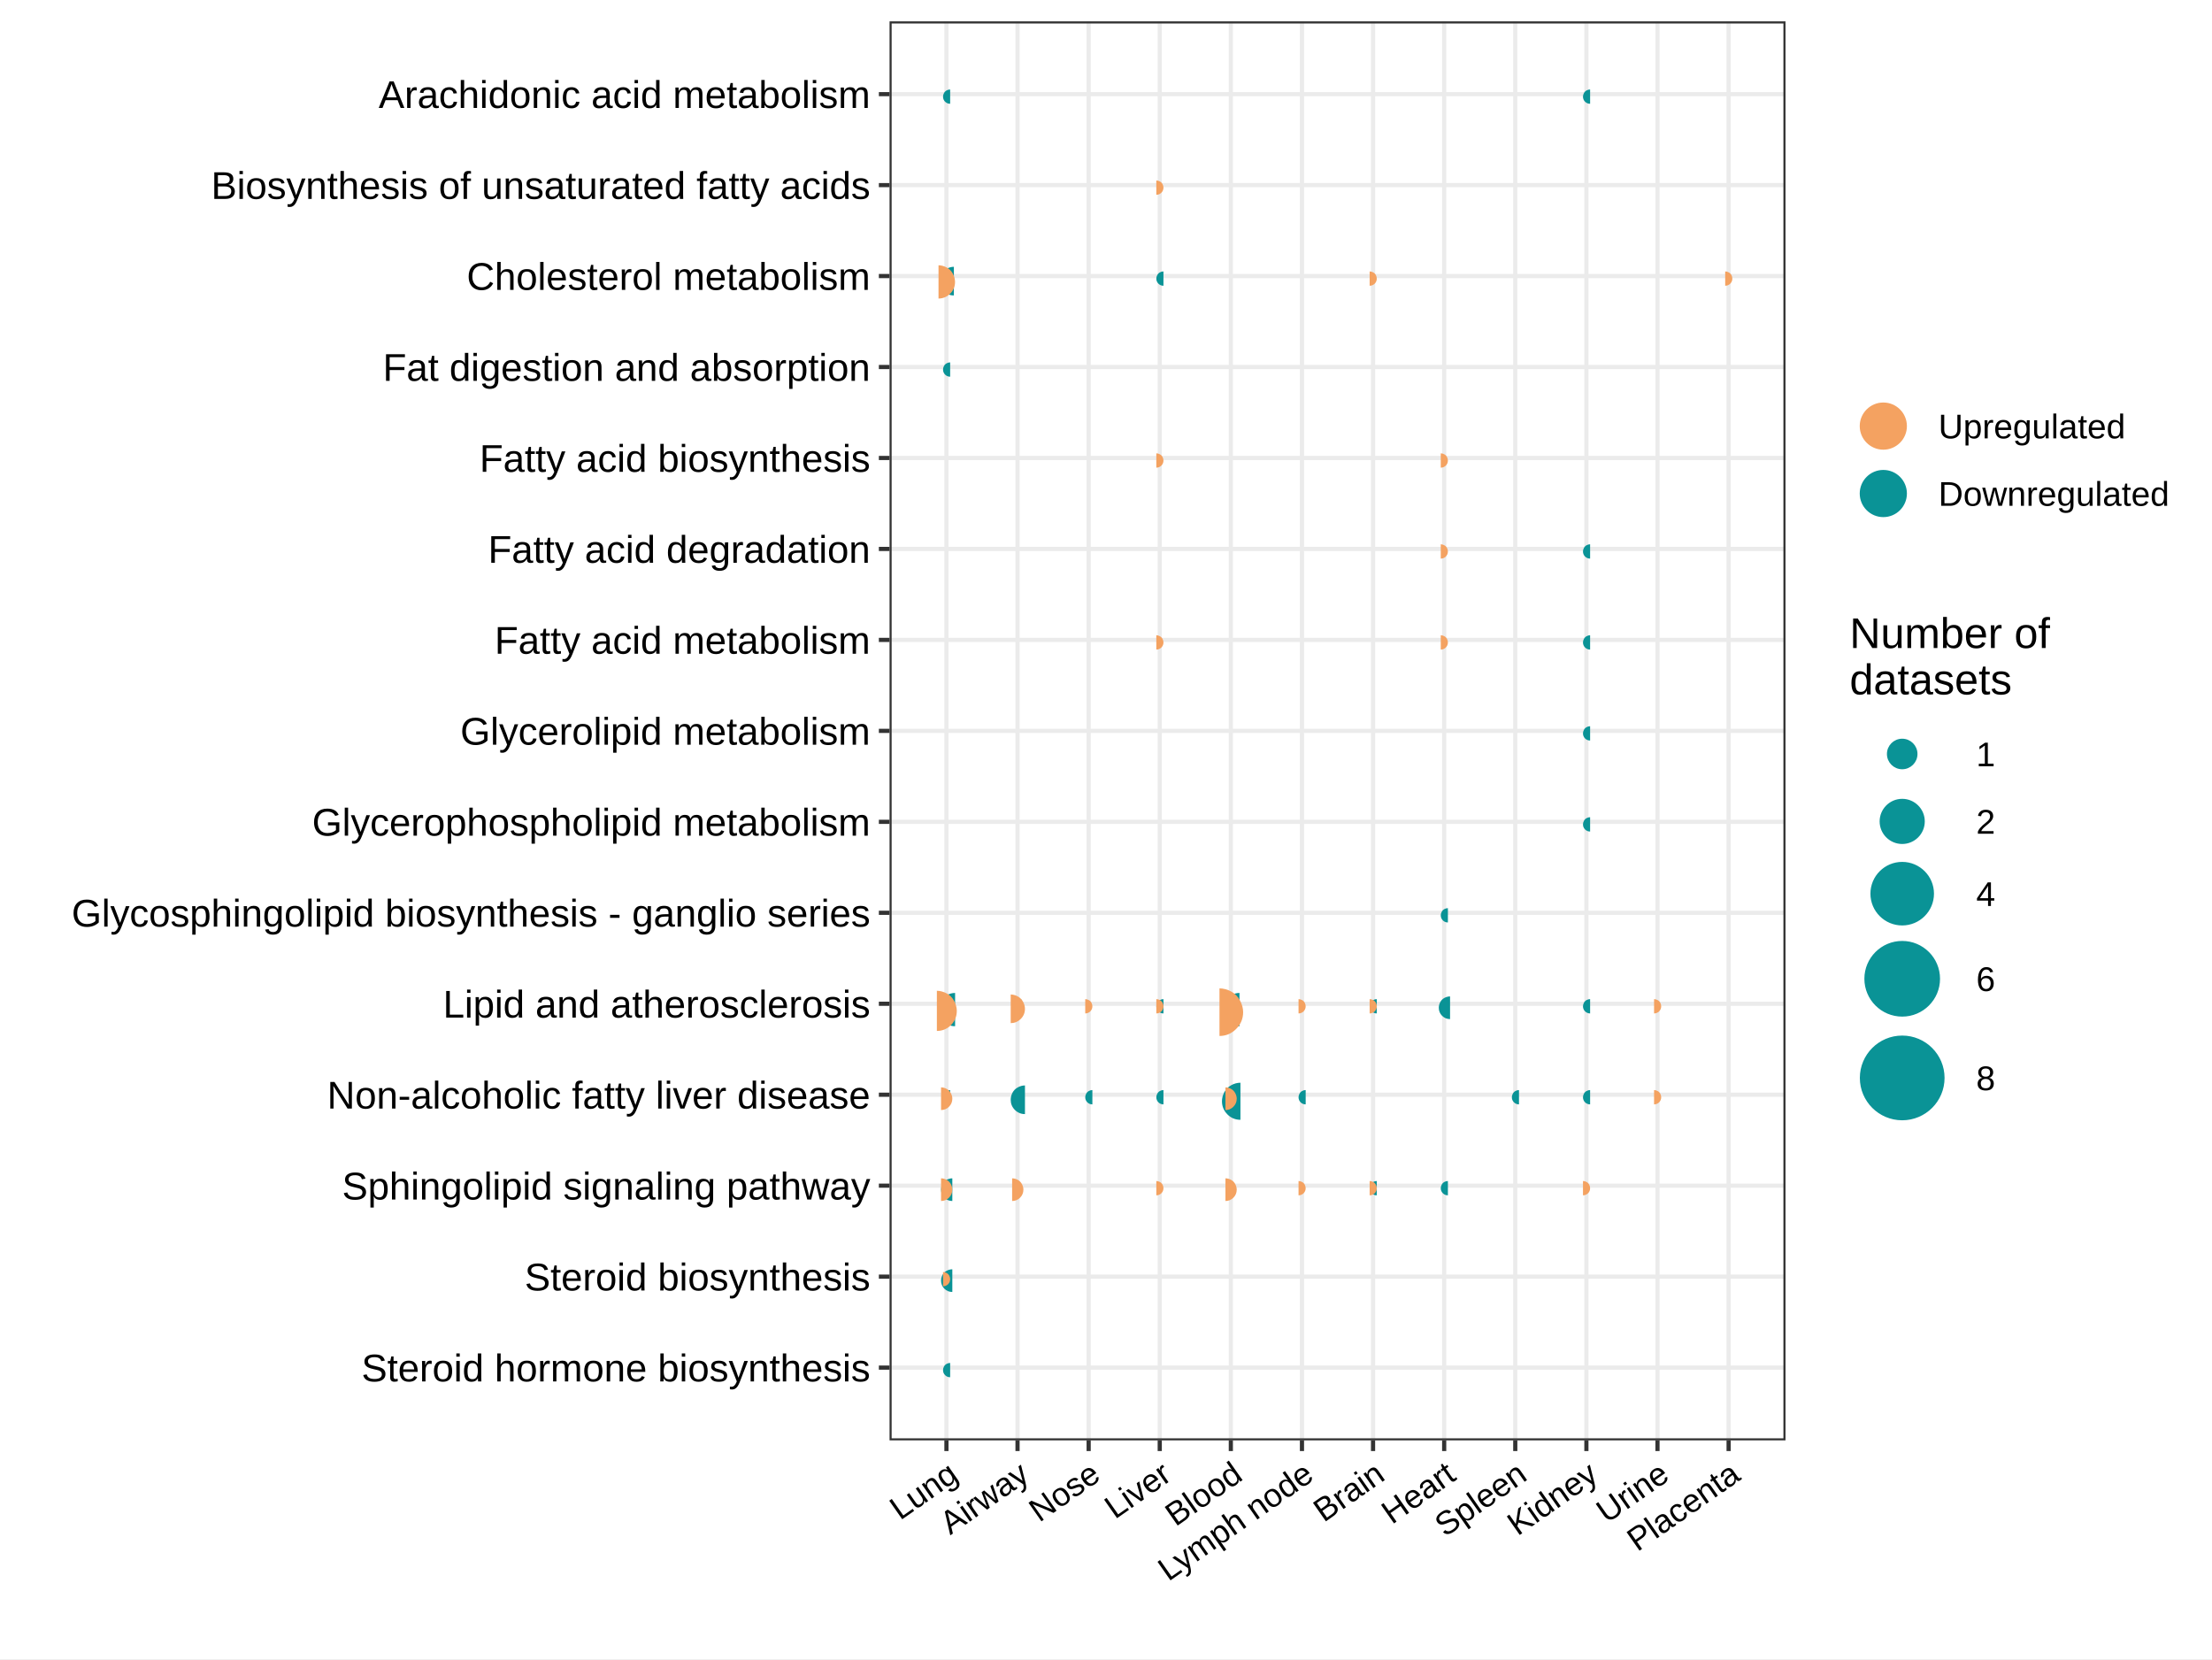
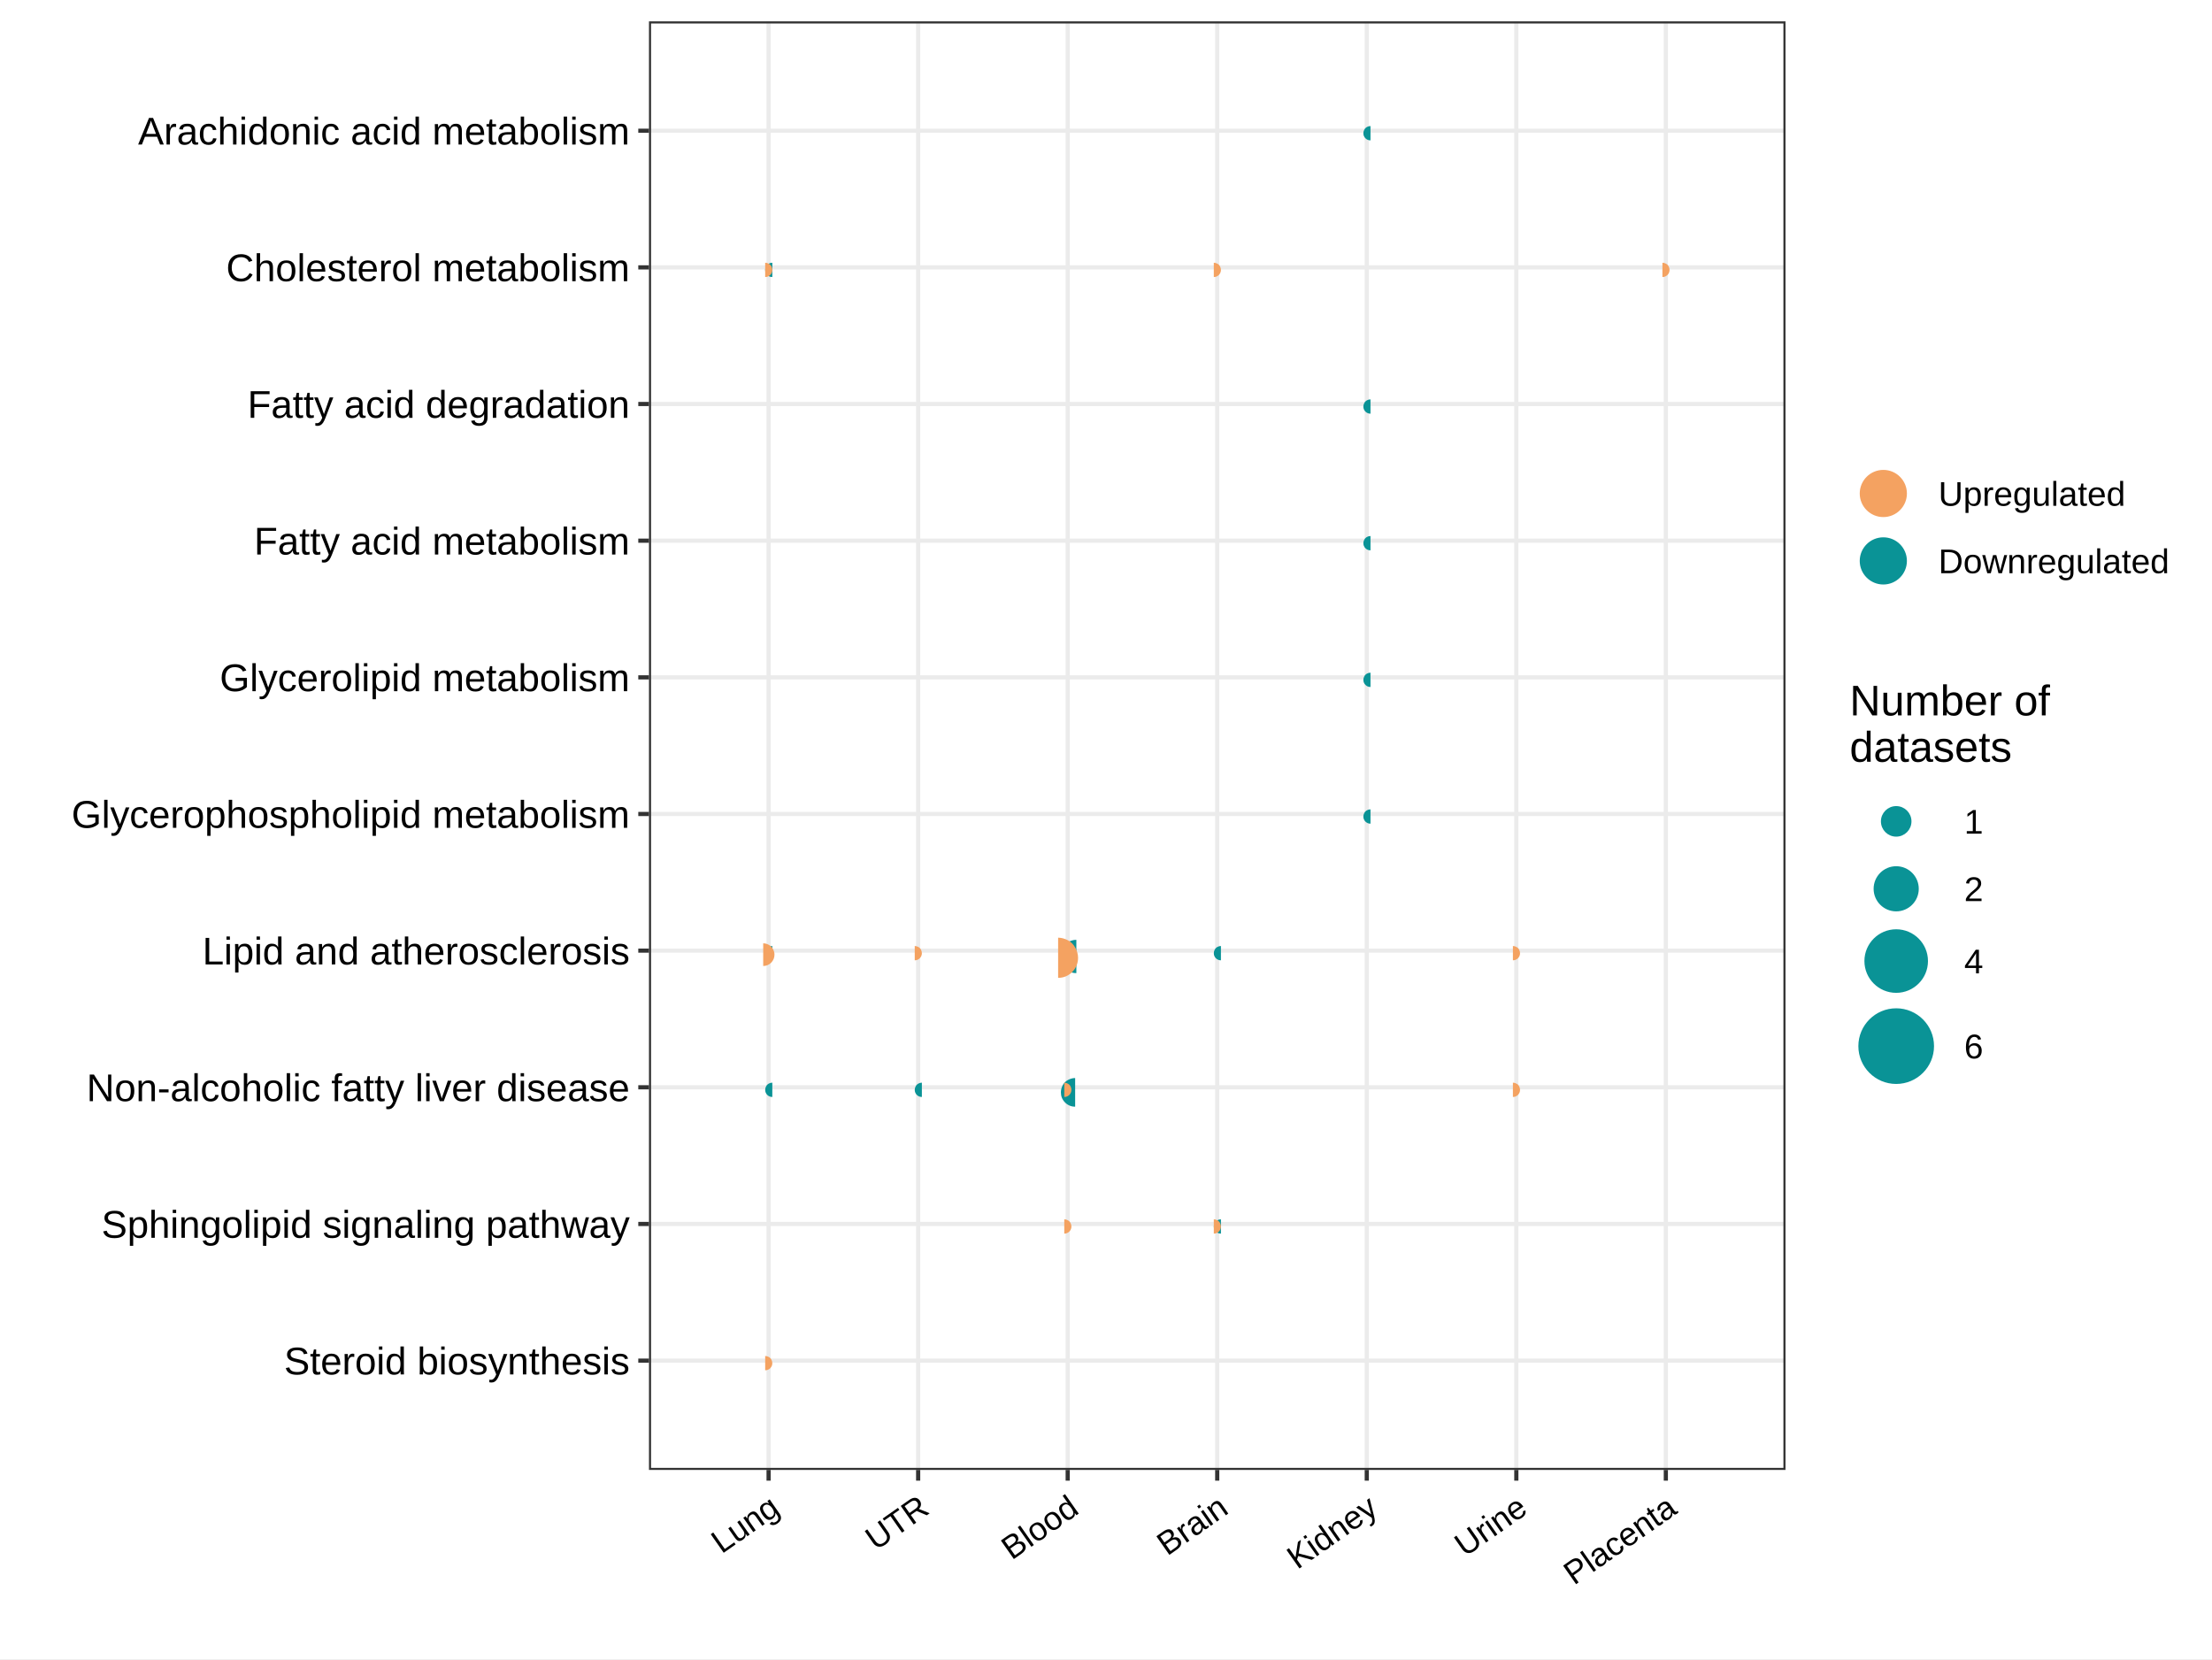
<svg xmlns="http://www.w3.org/2000/svg" width="566.93pt" height="425.20pt" viewBox="0 0 566.93 425.20">
  <g class="svglite">
    <defs>
      <style type="text/css">
    .svglite line, .svglite polyline, .svglite polygon, .svglite path, .svglite rect, .svglite circle {
      fill: none;
      stroke: #000000;
      stroke-linecap: round;
      stroke-linejoin: round;
      stroke-miterlimit: 10.00;
    }
    .svglite text {
      white-space: pre;
    }
    .svglite g.glyphgroup path {
      fill: inherit;
      stroke: none;
    }
  </style>
    </defs>
    <rect width="100%" height="100%" style="stroke: none; fill: #FFFFFF;" />
    <defs>
      <clipPath id="cpMC4wMHw1NjYuOTN8MC4wMHw0MjUuMjA=">
        <rect x="0.00" y="0.00" width="566.93" height="425.20" />
      </clipPath>
    </defs>
    <g clip-path="url(#cpMC4wMHw1NjYuOTN8MC4wMHw0MjUuMjA=)">
      <rect x="-0" y="0.00" width="566.93" height="425.20" style="stroke-width: 1.07; stroke: #FFFFFF; fill: #FFFFFF;" />
    </g>
    <defs>
-       <clipPath id="cpMjI3Ljk5fDQ1Ny42Mnw1LjQ4fDM2OS4xNA==">
-         <rect x="227.99" y="5.48" width="229.63" height="363.66" />
+       <clipPath id="cpMTY2LjMzfDQ1Ny42Mnw1LjQ4fDM3Ni43Mg==">
+         <rect x="166.33" y="5.48" width="291.29" height="371.24" />
      </clipPath>
    </defs>
-     <g clip-path="url(#cpMjI3Ljk5fDQ1Ny42Mnw1LjQ4fDM2OS4xNA==)">
-       <rect x="227.99" y="5.48" width="229.63" height="363.66" style="stroke-width: 1.07; stroke: none; fill: #FFFFFF;" />
-       <polyline points="227.99,350.49 457.62,350.49 " style="stroke-width: 1.07; stroke: #EBEBEB; stroke-linecap: butt;" />
-       <polyline points="227.99,327.18 457.62,327.18 " style="stroke-width: 1.07; stroke: #EBEBEB; stroke-linecap: butt;" />
-       <polyline points="227.99,303.86 457.62,303.86 " style="stroke-width: 1.07; stroke: #EBEBEB; stroke-linecap: butt;" />
-       <polyline points="227.99,280.55 457.62,280.55 " style="stroke-width: 1.07; stroke: #EBEBEB; stroke-linecap: butt;" />
-       <polyline points="227.99,257.24 457.62,257.24 " style="stroke-width: 1.07; stroke: #EBEBEB; stroke-linecap: butt;" />
-       <polyline points="227.99,233.93 457.62,233.93 " style="stroke-width: 1.07; stroke: #EBEBEB; stroke-linecap: butt;" />
-       <polyline points="227.99,210.62 457.62,210.62 " style="stroke-width: 1.07; stroke: #EBEBEB; stroke-linecap: butt;" />
-       <polyline points="227.99,187.31 457.62,187.31 " style="stroke-width: 1.07; stroke: #EBEBEB; stroke-linecap: butt;" />
-       <polyline points="227.99,164.00 457.62,164.00 " style="stroke-width: 1.07; stroke: #EBEBEB; stroke-linecap: butt;" />
-       <polyline points="227.99,140.68 457.62,140.68 " style="stroke-width: 1.07; stroke: #EBEBEB; stroke-linecap: butt;" />
-       <polyline points="227.99,117.37 457.62,117.37 " style="stroke-width: 1.07; stroke: #EBEBEB; stroke-linecap: butt;" />
-       <polyline points="227.99,94.06 457.62,94.06 " style="stroke-width: 1.07; stroke: #EBEBEB; stroke-linecap: butt;" />
-       <polyline points="227.99,70.75 457.62,70.75 " style="stroke-width: 1.07; stroke: #EBEBEB; stroke-linecap: butt;" />
-       <polyline points="227.99,47.44 457.62,47.44 " style="stroke-width: 1.07; stroke: #EBEBEB; stroke-linecap: butt;" />
-       <polyline points="227.99,24.13 457.62,24.13 " style="stroke-width: 1.07; stroke: #EBEBEB; stroke-linecap: butt;" />
-       <polyline points="242.57,369.14 242.57,5.48 " style="stroke-width: 1.07; stroke: #EBEBEB; stroke-linecap: butt;" />
-       <polyline points="260.79,369.14 260.79,5.48 " style="stroke-width: 1.07; stroke: #EBEBEB; stroke-linecap: butt;" />
-       <polyline points="279.02,369.14 279.02,5.48 " style="stroke-width: 1.07; stroke: #EBEBEB; stroke-linecap: butt;" />
-       <polyline points="297.24,369.14 297.24,5.48 " style="stroke-width: 1.07; stroke: #EBEBEB; stroke-linecap: butt;" />
-       <polyline points="315.46,369.14 315.46,5.48 " style="stroke-width: 1.07; stroke: #EBEBEB; stroke-linecap: butt;" />
-       <polyline points="333.69,369.14 333.69,5.48 " style="stroke-width: 1.07; stroke: #EBEBEB; stroke-linecap: butt;" />
-       <polyline points="351.91,369.14 351.91,5.48 " style="stroke-width: 1.07; stroke: #EBEBEB; stroke-linecap: butt;" />
-       <polyline points="370.14,369.14 370.14,5.48 " style="stroke-width: 1.07; stroke: #EBEBEB; stroke-linecap: butt;" />
-       <polyline points="388.36,369.14 388.36,5.48 " style="stroke-width: 1.07; stroke: #EBEBEB; stroke-linecap: butt;" />
-       <polyline points="406.59,369.14 406.59,5.48 " style="stroke-width: 1.07; stroke: #EBEBEB; stroke-linecap: butt;" />
-       <polyline points="424.81,369.14 424.81,5.48 " style="stroke-width: 1.07; stroke: #EBEBEB; stroke-linecap: butt;" />
-       <polyline points="443.04,369.14 443.04,5.48 " style="stroke-width: 1.07; stroke: #EBEBEB; stroke-linecap: butt;" />
-       <text x="406.59" y="27.18" text-anchor="middle" style="font-size: 8.54px;fill: #0A9396; font-family: &quot;Arial&quot;;" textLength="7.34px" lengthAdjust="spacingAndGlyphs">◖</text>
-       <text x="242.57" y="27.18" text-anchor="middle" style="font-size: 8.54px;fill: #0A9396; font-family: &quot;Arial&quot;;" textLength="7.34px" lengthAdjust="spacingAndGlyphs">◖</text>
-       <text x="297.24" y="50.50" text-anchor="middle" style="font-size: 8.54px;fill: #F4A261; font-family: &quot;Arial&quot;;" textLength="7.34px" lengthAdjust="spacingAndGlyphs">◗</text>
-       <text x="297.24" y="73.81" text-anchor="middle" style="font-size: 8.54px;fill: #0A9396; font-family: &quot;Arial&quot;;" textLength="7.34px" lengthAdjust="spacingAndGlyphs">◖</text>
-       <text x="242.57" y="76.86" text-anchor="middle" style="font-size: 17.07px;fill: #0A9396; font-family: &quot;Arial&quot;;" textLength="14.70px" lengthAdjust="spacingAndGlyphs">◖</text>
-       <text x="351.91" y="73.81" text-anchor="middle" style="font-size: 8.54px;fill: #F4A261; font-family: &quot;Arial&quot;;" textLength="7.34px" lengthAdjust="spacingAndGlyphs">◗</text>
-       <text x="242.57" y="77.84" text-anchor="middle" style="font-size: 19.82px;fill: #F4A261; font-family: &quot;Arial&quot;;" textLength="17.06px" lengthAdjust="spacingAndGlyphs">◗</text>
-       <text x="443.04" y="73.81" text-anchor="middle" style="font-size: 8.54px;fill: #F4A261; font-family: &quot;Arial&quot;;" textLength="7.34px" lengthAdjust="spacingAndGlyphs">◗</text>
-       <text x="242.57" y="97.12" text-anchor="middle" style="font-size: 8.54px;fill: #0A9396; font-family: &quot;Arial&quot;;" textLength="7.34px" lengthAdjust="spacingAndGlyphs">◖</text>
-       <text x="370.14" y="120.43" text-anchor="middle" style="font-size: 8.54px;fill: #F4A261; font-family: &quot;Arial&quot;;" textLength="7.34px" lengthAdjust="spacingAndGlyphs">◗</text>
-       <text x="297.24" y="120.43" text-anchor="middle" style="font-size: 8.54px;fill: #F4A261; font-family: &quot;Arial&quot;;" textLength="7.34px" lengthAdjust="spacingAndGlyphs">◗</text>
-       <text x="406.59" y="143.74" text-anchor="middle" style="font-size: 8.54px;fill: #0A9396; font-family: &quot;Arial&quot;;" textLength="7.34px" lengthAdjust="spacingAndGlyphs">◖</text>
-       <text x="370.14" y="143.74" text-anchor="middle" style="font-size: 8.54px;fill: #F4A261; font-family: &quot;Arial&quot;;" textLength="7.34px" lengthAdjust="spacingAndGlyphs">◗</text>
-       <text x="406.59" y="167.05" text-anchor="middle" style="font-size: 8.54px;fill: #0A9396; font-family: &quot;Arial&quot;;" textLength="7.34px" lengthAdjust="spacingAndGlyphs">◖</text>
-       <text x="370.14" y="167.05" text-anchor="middle" style="font-size: 8.54px;fill: #F4A261; font-family: &quot;Arial&quot;;" textLength="7.34px" lengthAdjust="spacingAndGlyphs">◗</text>
-       <text x="297.24" y="167.05" text-anchor="middle" style="font-size: 8.54px;fill: #F4A261; font-family: &quot;Arial&quot;;" textLength="7.34px" lengthAdjust="spacingAndGlyphs">◗</text>
-       <text x="406.59" y="190.36" text-anchor="middle" style="font-size: 8.54px;fill: #0A9396; font-family: &quot;Arial&quot;;" textLength="7.34px" lengthAdjust="spacingAndGlyphs">◖</text>
-       <text x="406.59" y="213.68" text-anchor="middle" style="font-size: 8.54px;fill: #0A9396; font-family: &quot;Arial&quot;;" textLength="7.34px" lengthAdjust="spacingAndGlyphs">◖</text>
-       <text x="370.14" y="236.99" text-anchor="middle" style="font-size: 8.54px;fill: #0A9396; font-family: &quot;Arial&quot;;" textLength="7.34px" lengthAdjust="spacingAndGlyphs">◖</text>
-       <text x="260.79" y="260.30" text-anchor="middle" style="font-size: 8.54px;fill: #0A9396; font-family: &quot;Arial&quot;;" textLength="7.34px" lengthAdjust="spacingAndGlyphs">◖</text>
-       <text x="315.46" y="264.33" text-anchor="middle" style="font-size: 19.82px;fill: #0A9396; font-family: &quot;Arial&quot;;" textLength="17.06px" lengthAdjust="spacingAndGlyphs">◖</text>
-       <text x="351.91" y="260.30" text-anchor="middle" style="font-size: 8.54px;fill: #0A9396; font-family: &quot;Arial&quot;;" textLength="7.34px" lengthAdjust="spacingAndGlyphs">◖</text>
-       <text x="370.14" y="262.08" text-anchor="middle" style="font-size: 13.53px;fill: #0A9396; font-family: &quot;Arial&quot;;" textLength="11.64px" lengthAdjust="spacingAndGlyphs">◖</text>
-       <text x="406.59" y="260.30" text-anchor="middle" style="font-size: 8.54px;fill: #0A9396; font-family: &quot;Arial&quot;;" textLength="7.34px" lengthAdjust="spacingAndGlyphs">◖</text>
-       <text x="297.24" y="260.30" text-anchor="middle" style="font-size: 8.54px;fill: #0A9396; font-family: &quot;Arial&quot;;" textLength="7.34px" lengthAdjust="spacingAndGlyphs">◖</text>
-       <text x="242.57" y="264.33" text-anchor="middle" style="font-size: 19.82px;fill: #0A9396; font-family: &quot;Arial&quot;;" textLength="17.06px" lengthAdjust="spacingAndGlyphs">◖</text>
-       <text x="260.79" y="263.35" text-anchor="middle" style="font-size: 17.07px;fill: #F4A261; font-family: &quot;Arial&quot;;" textLength="14.70px" lengthAdjust="spacingAndGlyphs">◗</text>
-       <text x="315.46" y="267.39" text-anchor="middle" style="font-size: 28.36px;fill: #F4A261; font-family: &quot;Arial&quot;;" textLength="24.41px" lengthAdjust="spacingAndGlyphs">◗</text>
-       <text x="351.91" y="260.30" text-anchor="middle" style="font-size: 8.54px;fill: #F4A261; font-family: &quot;Arial&quot;;" textLength="7.34px" lengthAdjust="spacingAndGlyphs">◗</text>
-       <text x="297.24" y="260.30" text-anchor="middle" style="font-size: 8.54px;fill: #F4A261; font-family: &quot;Arial&quot;;" textLength="7.34px" lengthAdjust="spacingAndGlyphs">◗</text>
-       <text x="242.57" y="265.82" text-anchor="middle" style="font-size: 23.96px;fill: #F4A261; font-family: &quot;Arial&quot;;" textLength="20.62px" lengthAdjust="spacingAndGlyphs">◗</text>
-       <text x="333.69" y="260.30" text-anchor="middle" style="font-size: 8.54px;fill: #F4A261; font-family: &quot;Arial&quot;;" textLength="7.34px" lengthAdjust="spacingAndGlyphs">◗</text>
-       <text x="279.02" y="260.30" text-anchor="middle" style="font-size: 8.54px;fill: #F4A261; font-family: &quot;Arial&quot;;" textLength="7.34px" lengthAdjust="spacingAndGlyphs">◗</text>
-       <text x="424.81" y="260.30" text-anchor="middle" style="font-size: 8.54px;fill: #F4A261; font-family: &quot;Arial&quot;;" textLength="7.34px" lengthAdjust="spacingAndGlyphs">◗</text>
-       <text x="260.79" y="286.66" text-anchor="middle" style="font-size: 17.07px;fill: #0A9396; font-family: &quot;Arial&quot;;" textLength="14.70px" lengthAdjust="spacingAndGlyphs">◖</text>
-       <text x="315.46" y="288.45" text-anchor="middle" style="font-size: 22.06px;fill: #0A9396; font-family: &quot;Arial&quot;;" textLength="19.00px" lengthAdjust="spacingAndGlyphs">◖</text>
-       <text x="406.59" y="283.61" text-anchor="middle" style="font-size: 8.54px;fill: #0A9396; font-family: &quot;Arial&quot;;" textLength="7.34px" lengthAdjust="spacingAndGlyphs">◖</text>
-       <text x="297.24" y="283.61" text-anchor="middle" style="font-size: 8.54px;fill: #0A9396; font-family: &quot;Arial&quot;;" textLength="7.34px" lengthAdjust="spacingAndGlyphs">◖</text>
-       <text x="242.57" y="283.61" text-anchor="middle" style="font-size: 8.54px;fill: #0A9396; font-family: &quot;Arial&quot;;" textLength="7.34px" lengthAdjust="spacingAndGlyphs">◖</text>
-       <text x="333.69" y="283.61" text-anchor="middle" style="font-size: 8.54px;fill: #0A9396; font-family: &quot;Arial&quot;;" textLength="7.34px" lengthAdjust="spacingAndGlyphs">◖</text>
-       <text x="279.02" y="283.61" text-anchor="middle" style="font-size: 8.54px;fill: #0A9396; font-family: &quot;Arial&quot;;" textLength="7.34px" lengthAdjust="spacingAndGlyphs">◖</text>
-       <text x="388.36" y="283.61" text-anchor="middle" style="font-size: 8.54px;fill: #0A9396; font-family: &quot;Arial&quot;;" textLength="7.34px" lengthAdjust="spacingAndGlyphs">◖</text>
-       <text x="315.46" y="285.39" text-anchor="middle" style="font-size: 13.53px;fill: #F4A261; font-family: &quot;Arial&quot;;" textLength="11.64px" lengthAdjust="spacingAndGlyphs">◗</text>
-       <text x="242.57" y="285.39" text-anchor="middle" style="font-size: 13.53px;fill: #F4A261; font-family: &quot;Arial&quot;;" textLength="11.64px" lengthAdjust="spacingAndGlyphs">◗</text>
-       <text x="424.81" y="283.61" text-anchor="middle" style="font-size: 8.54px;fill: #F4A261; font-family: &quot;Arial&quot;;" textLength="7.34px" lengthAdjust="spacingAndGlyphs">◗</text>
-       <text x="351.91" y="306.92" text-anchor="middle" style="font-size: 8.54px;fill: #0A9396; font-family: &quot;Arial&quot;;" textLength="7.34px" lengthAdjust="spacingAndGlyphs">◖</text>
-       <text x="370.14" y="306.92" text-anchor="middle" style="font-size: 8.54px;fill: #0A9396; font-family: &quot;Arial&quot;;" textLength="7.34px" lengthAdjust="spacingAndGlyphs">◖</text>
-       <text x="242.57" y="308.70" text-anchor="middle" style="font-size: 13.53px;fill: #0A9396; font-family: &quot;Arial&quot;;" textLength="11.64px" lengthAdjust="spacingAndGlyphs">◖</text>
-       <text x="260.79" y="308.70" text-anchor="middle" style="font-size: 13.53px;fill: #F4A261; font-family: &quot;Arial&quot;;" textLength="11.64px" lengthAdjust="spacingAndGlyphs">◗</text>
-       <text x="315.46" y="308.70" text-anchor="middle" style="font-size: 13.53px;fill: #F4A261; font-family: &quot;Arial&quot;;" textLength="11.64px" lengthAdjust="spacingAndGlyphs">◗</text>
-       <text x="351.91" y="306.92" text-anchor="middle" style="font-size: 8.54px;fill: #F4A261; font-family: &quot;Arial&quot;;" textLength="7.34px" lengthAdjust="spacingAndGlyphs">◗</text>
-       <text x="406.59" y="306.92" text-anchor="middle" style="font-size: 8.54px;fill: #F4A261; font-family: &quot;Arial&quot;;" textLength="7.34px" lengthAdjust="spacingAndGlyphs">◗</text>
-       <text x="297.24" y="306.92" text-anchor="middle" style="font-size: 8.54px;fill: #F4A261; font-family: &quot;Arial&quot;;" textLength="7.34px" lengthAdjust="spacingAndGlyphs">◗</text>
-       <text x="242.57" y="308.70" text-anchor="middle" style="font-size: 13.53px;fill: #F4A261; font-family: &quot;Arial&quot;;" textLength="11.64px" lengthAdjust="spacingAndGlyphs">◗</text>
-       <text x="333.69" y="306.92" text-anchor="middle" style="font-size: 8.54px;fill: #F4A261; font-family: &quot;Arial&quot;;" textLength="7.34px" lengthAdjust="spacingAndGlyphs">◗</text>
-       <text x="242.57" y="332.01" text-anchor="middle" style="font-size: 13.53px;fill: #0A9396; font-family: &quot;Arial&quot;;" textLength="11.64px" lengthAdjust="spacingAndGlyphs">◖</text>
-       <text x="242.57" y="330.23" text-anchor="middle" style="font-size: 8.54px;fill: #F4A261; font-family: &quot;Arial&quot;;" textLength="7.34px" lengthAdjust="spacingAndGlyphs">◗</text>
-       <text x="242.57" y="353.54" text-anchor="middle" style="font-size: 8.54px;fill: #0A9396; font-family: &quot;Arial&quot;;" textLength="7.34px" lengthAdjust="spacingAndGlyphs">◖</text>
-       <rect x="227.99" y="5.48" width="229.63" height="363.66" style="stroke-width: 1.07; stroke: #333333;" />
+     <g clip-path="url(#cpMTY2LjMzfDQ1Ny42Mnw1LjQ4fDM3Ni43Mg==)">
+       <rect x="166.33" y="5.48" width="291.29" height="371.24" style="stroke-width: 1.07; stroke: none; fill: #FFFFFF;" />
+       <polyline points="166.33,348.70 457.62,348.70 " style="stroke-width: 1.07; stroke: #EBEBEB; stroke-linecap: butt;" />
+       <polyline points="166.33,313.68 457.62,313.68 " style="stroke-width: 1.07; stroke: #EBEBEB; stroke-linecap: butt;" />
+       <polyline points="166.33,278.65 457.62,278.65 " style="stroke-width: 1.07; stroke: #EBEBEB; stroke-linecap: butt;" />
+       <polyline points="166.33,243.63 457.62,243.63 " style="stroke-width: 1.07; stroke: #EBEBEB; stroke-linecap: butt;" />
+       <polyline points="166.33,208.61 457.62,208.61 " style="stroke-width: 1.07; stroke: #EBEBEB; stroke-linecap: butt;" />
+       <polyline points="166.33,173.59 457.62,173.59 " style="stroke-width: 1.07; stroke: #EBEBEB; stroke-linecap: butt;" />
+       <polyline points="166.33,138.56 457.62,138.56 " style="stroke-width: 1.07; stroke: #EBEBEB; stroke-linecap: butt;" />
+       <polyline points="166.33,103.54 457.62,103.54 " style="stroke-width: 1.07; stroke: #EBEBEB; stroke-linecap: butt;" />
+       <polyline points="166.33,68.52 457.62,68.52 " style="stroke-width: 1.07; stroke: #EBEBEB; stroke-linecap: butt;" />
+       <polyline points="166.33,33.50 457.62,33.50 " style="stroke-width: 1.07; stroke: #EBEBEB; stroke-linecap: butt;" />
+       <polyline points="196.99,376.72 196.99,5.48 " style="stroke-width: 1.07; stroke: #EBEBEB; stroke-linecap: butt;" />
+       <polyline points="235.32,376.72 235.32,5.48 " style="stroke-width: 1.07; stroke: #EBEBEB; stroke-linecap: butt;" />
+       <polyline points="273.65,376.72 273.65,5.48 " style="stroke-width: 1.07; stroke: #EBEBEB; stroke-linecap: butt;" />
+       <polyline points="311.97,376.72 311.97,5.48 " style="stroke-width: 1.07; stroke: #EBEBEB; stroke-linecap: butt;" />
+       <polyline points="350.30,376.72 350.30,5.48 " style="stroke-width: 1.07; stroke: #EBEBEB; stroke-linecap: butt;" />
+       <polyline points="388.63,376.72 388.63,5.48 " style="stroke-width: 1.07; stroke: #EBEBEB; stroke-linecap: butt;" />
+       <polyline points="426.95,376.72 426.95,5.48 " style="stroke-width: 1.07; stroke: #EBEBEB; stroke-linecap: butt;" />
+       <text x="350.30" y="36.55" text-anchor="middle" style="font-size: 8.54px;fill: #0A9396; font-family: &quot;Arial&quot;;" textLength="7.34px" lengthAdjust="spacingAndGlyphs">◖</text>
+       <text x="196.99" y="71.58" text-anchor="middle" style="font-size: 8.54px;fill: #0A9396; font-family: &quot;Arial&quot;;" textLength="7.34px" lengthAdjust="spacingAndGlyphs">◖</text>
+       <text x="311.97" y="71.58" text-anchor="middle" style="font-size: 8.54px;fill: #F4A261; font-family: &quot;Arial&quot;;" textLength="7.34px" lengthAdjust="spacingAndGlyphs">◗</text>
+       <text x="196.99" y="71.58" text-anchor="middle" style="font-size: 8.54px;fill: #F4A261; font-family: &quot;Arial&quot;;" textLength="7.34px" lengthAdjust="spacingAndGlyphs">◗</text>
+       <text x="426.95" y="71.58" text-anchor="middle" style="font-size: 8.54px;fill: #F4A261; font-family: &quot;Arial&quot;;" textLength="7.34px" lengthAdjust="spacingAndGlyphs">◗</text>
+       <text x="350.30" y="106.60" text-anchor="middle" style="font-size: 8.54px;fill: #0A9396; font-family: &quot;Arial&quot;;" textLength="7.34px" lengthAdjust="spacingAndGlyphs">◖</text>
+       <text x="350.30" y="141.62" text-anchor="middle" style="font-size: 8.54px;fill: #0A9396; font-family: &quot;Arial&quot;;" textLength="7.34px" lengthAdjust="spacingAndGlyphs">◖</text>
+       <text x="350.30" y="176.64" text-anchor="middle" style="font-size: 8.54px;fill: #0A9396; font-family: &quot;Arial&quot;;" textLength="7.34px" lengthAdjust="spacingAndGlyphs">◖</text>
+       <text x="350.30" y="211.67" text-anchor="middle" style="font-size: 8.54px;fill: #0A9396; font-family: &quot;Arial&quot;;" textLength="7.34px" lengthAdjust="spacingAndGlyphs">◖</text>
+       <text x="273.65" y="250.72" text-anchor="middle" style="font-size: 19.82px;fill: #0A9396; font-family: &quot;Arial&quot;;" textLength="17.06px" lengthAdjust="spacingAndGlyphs">◖</text>
+       <text x="311.97" y="246.69" text-anchor="middle" style="font-size: 8.54px;fill: #0A9396; font-family: &quot;Arial&quot;;" textLength="7.34px" lengthAdjust="spacingAndGlyphs">◖</text>
+       <text x="196.99" y="246.69" text-anchor="middle" style="font-size: 8.54px;fill: #0A9396; font-family: &quot;Arial&quot;;" textLength="7.34px" lengthAdjust="spacingAndGlyphs">◖</text>
+       <text x="273.65" y="252.21" text-anchor="middle" style="font-size: 23.96px;fill: #F4A261; font-family: &quot;Arial&quot;;" textLength="20.62px" lengthAdjust="spacingAndGlyphs">◗</text>
+       <text x="196.99" y="248.47" text-anchor="middle" style="font-size: 13.53px;fill: #F4A261; font-family: &quot;Arial&quot;;" textLength="11.64px" lengthAdjust="spacingAndGlyphs">◗</text>
+       <text x="235.32" y="246.69" text-anchor="middle" style="font-size: 8.54px;fill: #F4A261; font-family: &quot;Arial&quot;;" textLength="7.34px" lengthAdjust="spacingAndGlyphs">◗</text>
+       <text x="388.63" y="246.69" text-anchor="middle" style="font-size: 8.54px;fill: #F4A261; font-family: &quot;Arial&quot;;" textLength="7.34px" lengthAdjust="spacingAndGlyphs">◗</text>
+       <text x="273.65" y="284.76" text-anchor="middle" style="font-size: 17.07px;fill: #0A9396; font-family: &quot;Arial&quot;;" textLength="14.70px" lengthAdjust="spacingAndGlyphs">◖</text>
+       <text x="196.99" y="281.71" text-anchor="middle" style="font-size: 8.54px;fill: #0A9396; font-family: &quot;Arial&quot;;" textLength="7.34px" lengthAdjust="spacingAndGlyphs">◖</text>
+       <text x="235.32" y="281.71" text-anchor="middle" style="font-size: 8.54px;fill: #0A9396; font-family: &quot;Arial&quot;;" textLength="7.34px" lengthAdjust="spacingAndGlyphs">◖</text>
+       <text x="273.65" y="281.71" text-anchor="middle" style="font-size: 8.54px;fill: #F4A261; font-family: &quot;Arial&quot;;" textLength="7.34px" lengthAdjust="spacingAndGlyphs">◗</text>
+       <text x="388.63" y="281.71" text-anchor="middle" style="font-size: 8.54px;fill: #F4A261; font-family: &quot;Arial&quot;;" textLength="7.34px" lengthAdjust="spacingAndGlyphs">◗</text>
+       <text x="311.97" y="316.73" text-anchor="middle" style="font-size: 8.54px;fill: #0A9396; font-family: &quot;Arial&quot;;" textLength="7.34px" lengthAdjust="spacingAndGlyphs">◖</text>
+       <text x="273.65" y="316.73" text-anchor="middle" style="font-size: 8.54px;fill: #F4A261; font-family: &quot;Arial&quot;;" textLength="7.34px" lengthAdjust="spacingAndGlyphs">◗</text>
+       <text x="311.97" y="316.73" text-anchor="middle" style="font-size: 8.54px;fill: #F4A261; font-family: &quot;Arial&quot;;" textLength="7.34px" lengthAdjust="spacingAndGlyphs">◗</text>
+       <text x="196.99" y="351.76" text-anchor="middle" style="font-size: 8.54px;fill: #F4A261; font-family: &quot;Arial&quot;;" textLength="7.34px" lengthAdjust="spacingAndGlyphs">◗</text>
+       <rect x="166.33" y="5.48" width="291.29" height="371.24" style="stroke-width: 1.07; stroke: #333333;" />
    </g>
    <g clip-path="url(#cpMC4wMHw1NjYuOTN8MC4wMHw0MjUuMjA=)">
-       <text x="223.06" y="354.03" text-anchor="end" style="font-size: 9.90px; font-family: &quot;Arial&quot;;" textLength="130.34px" lengthAdjust="spacingAndGlyphs">Steroid hormone biosynthesis</text>
-       <text x="223.06" y="330.72" text-anchor="end" style="font-size: 9.90px; font-family: &quot;Arial&quot;;" textLength="88.56px" lengthAdjust="spacingAndGlyphs">Steroid biosynthesis</text>
-       <text x="223.06" y="307.41" text-anchor="end" style="font-size: 9.90px; font-family: &quot;Arial&quot;;" textLength="135.31px" lengthAdjust="spacingAndGlyphs">Sphingolipid signaling pathway</text>
-       <text x="223.06" y="284.10" text-anchor="end" style="font-size: 9.90px; font-family: &quot;Arial&quot;;" textLength="139.17px" lengthAdjust="spacingAndGlyphs">Non-alcoholic fatty liver disease</text>
-       <text x="223.06" y="260.78" text-anchor="end" style="font-size: 9.90px; font-family: &quot;Arial&quot;;" textLength="109.47px" lengthAdjust="spacingAndGlyphs">Lipid and atherosclerosis</text>
-       <text x="223.06" y="237.47" text-anchor="end" style="font-size: 9.90px; font-family: &quot;Arial&quot;;" textLength="204.64px" lengthAdjust="spacingAndGlyphs">Glycosphingolipid biosynthesis - ganglio series</text>
-       <text x="223.06" y="214.16" text-anchor="end" style="font-size: 9.90px; font-family: &quot;Arial&quot;;" textLength="142.98px" lengthAdjust="spacingAndGlyphs">Glycerophospholipid metabolism</text>
-       <text x="223.06" y="190.85" text-anchor="end" style="font-size: 9.90px; font-family: &quot;Arial&quot;;" textLength="105.03px" lengthAdjust="spacingAndGlyphs">Glycerolipid metabolism</text>
-       <text x="223.06" y="167.54" text-anchor="end" style="font-size: 9.90px; font-family: &quot;Arial&quot;;" textLength="96.23px" lengthAdjust="spacingAndGlyphs">Fatty acid metabolism</text>
-       <text x="223.06" y="144.23" text-anchor="end" style="font-size: 9.90px; font-family: &quot;Arial&quot;;" textLength="97.91px" lengthAdjust="spacingAndGlyphs">Fatty acid degradation</text>
-       <text x="223.06" y="120.92" text-anchor="end" style="font-size: 9.90px; font-family: &quot;Arial&quot;;" textLength="100.12px" lengthAdjust="spacingAndGlyphs">Fatty acid biosynthesis</text>
-       <text x="223.06" y="97.60" text-anchor="end" style="font-size: 9.90px; font-family: &quot;Arial&quot;;" textLength="124.86px" lengthAdjust="spacingAndGlyphs">Fat digestion and absorption</text>
-       <text x="223.06" y="74.29" text-anchor="end" style="font-size: 9.90px; font-family: &quot;Arial&quot;;" textLength="103.38px" lengthAdjust="spacingAndGlyphs">Cholesterol metabolism</text>
-       <text x="223.06" y="50.98" text-anchor="end" style="font-size: 9.90px; font-family: &quot;Arial&quot;;" textLength="168.88px" lengthAdjust="spacingAndGlyphs">Biosynthesis of unsaturated fatty acids</text>
-       <text x="223.06" y="27.67" text-anchor="end" style="font-size: 9.90px; font-family: &quot;Arial&quot;;" textLength="125.94px" lengthAdjust="spacingAndGlyphs">Arachidonic acid metabolism</text>
-       <polyline points="225.25,350.49 227.99,350.49 " style="stroke-width: 1.07; stroke: #333333; stroke-linecap: butt;" />
-       <polyline points="225.25,327.18 227.99,327.18 " style="stroke-width: 1.07; stroke: #333333; stroke-linecap: butt;" />
-       <polyline points="225.25,303.86 227.99,303.86 " style="stroke-width: 1.07; stroke: #333333; stroke-linecap: butt;" />
-       <polyline points="225.25,280.55 227.99,280.55 " style="stroke-width: 1.07; stroke: #333333; stroke-linecap: butt;" />
-       <polyline points="225.25,257.24 227.99,257.24 " style="stroke-width: 1.07; stroke: #333333; stroke-linecap: butt;" />
-       <polyline points="225.25,233.93 227.99,233.93 " style="stroke-width: 1.07; stroke: #333333; stroke-linecap: butt;" />
-       <polyline points="225.25,210.62 227.99,210.62 " style="stroke-width: 1.07; stroke: #333333; stroke-linecap: butt;" />
-       <polyline points="225.25,187.31 227.99,187.31 " style="stroke-width: 1.07; stroke: #333333; stroke-linecap: butt;" />
-       <polyline points="225.25,164.00 227.99,164.00 " style="stroke-width: 1.07; stroke: #333333; stroke-linecap: butt;" />
-       <polyline points="225.25,140.68 227.99,140.68 " style="stroke-width: 1.07; stroke: #333333; stroke-linecap: butt;" />
-       <polyline points="225.25,117.37 227.99,117.37 " style="stroke-width: 1.07; stroke: #333333; stroke-linecap: butt;" />
-       <polyline points="225.25,94.06 227.99,94.06 " style="stroke-width: 1.07; stroke: #333333; stroke-linecap: butt;" />
-       <polyline points="225.25,70.75 227.99,70.75 " style="stroke-width: 1.07; stroke: #333333; stroke-linecap: butt;" />
-       <polyline points="225.25,47.44 227.99,47.44 " style="stroke-width: 1.07; stroke: #333333; stroke-linecap: butt;" />
-       <polyline points="225.25,24.13 227.99,24.13 " style="stroke-width: 1.07; stroke: #333333; stroke-linecap: butt;" />
-       <polyline points="242.57,371.88 242.57,369.14 " style="stroke-width: 1.07; stroke: #333333; stroke-linecap: butt;" />
-       <polyline points="260.79,371.88 260.79,369.14 " style="stroke-width: 1.07; stroke: #333333; stroke-linecap: butt;" />
-       <polyline points="279.02,371.88 279.02,369.14 " style="stroke-width: 1.07; stroke: #333333; stroke-linecap: butt;" />
-       <polyline points="297.24,371.88 297.24,369.14 " style="stroke-width: 1.07; stroke: #333333; stroke-linecap: butt;" />
-       <polyline points="315.46,371.88 315.46,369.14 " style="stroke-width: 1.07; stroke: #333333; stroke-linecap: butt;" />
-       <polyline points="333.69,371.88 333.69,369.14 " style="stroke-width: 1.07; stroke: #333333; stroke-linecap: butt;" />
-       <polyline points="351.91,371.88 351.91,369.14 " style="stroke-width: 1.07; stroke: #333333; stroke-linecap: butt;" />
-       <polyline points="370.14,371.88 370.14,369.14 " style="stroke-width: 1.07; stroke: #333333; stroke-linecap: butt;" />
-       <polyline points="388.36,371.88 388.36,369.14 " style="stroke-width: 1.07; stroke: #333333; stroke-linecap: butt;" />
-       <polyline points="406.59,371.88 406.59,369.14 " style="stroke-width: 1.07; stroke: #333333; stroke-linecap: butt;" />
-       <polyline points="424.81,371.88 424.81,369.14 " style="stroke-width: 1.07; stroke: #333333; stroke-linecap: butt;" />
-       <polyline points="443.04,371.88 443.04,369.14 " style="stroke-width: 1.07; stroke: #333333; stroke-linecap: butt;" />
-       <text transform="translate(246.02,379.00) rotate(-35)" text-anchor="end" style="font-size: 8.42px; font-family: &quot;Arial&quot;;" textLength="18.69px" lengthAdjust="spacingAndGlyphs">Lung</text>
-       <text transform="translate(264.24,379.00) rotate(-35)" text-anchor="end" style="font-size: 8.42px; font-family: &quot;Arial&quot;;" textLength="25.23px" lengthAdjust="spacingAndGlyphs">Airway</text>
-       <text transform="translate(282.47,379.00) rotate(-35)" text-anchor="end" style="font-size: 8.42px; font-family: &quot;Arial&quot;;" textLength="19.62px" lengthAdjust="spacingAndGlyphs">Nose</text>
-       <text transform="translate(300.69,379.00) rotate(-35)" text-anchor="end" style="font-size: 8.42px; font-family: &quot;Arial&quot;;" textLength="18.22px" lengthAdjust="spacingAndGlyphs">Liver</text>
-       <text transform="translate(318.92,379.00) rotate(-35)" text-anchor="end" style="font-size: 8.42px; font-family: &quot;Arial&quot;;" textLength="21.50px" lengthAdjust="spacingAndGlyphs">Blood</text>
-       <text transform="translate(337.14,379.00) rotate(-35)" text-anchor="end" style="font-size: 8.42px; font-family: &quot;Arial&quot;;" textLength="45.92px" lengthAdjust="spacingAndGlyphs">Lymph node</text>
-       <text transform="translate(355.37,379.00) rotate(-35)" text-anchor="end" style="font-size: 8.42px; font-family: &quot;Arial&quot;;" textLength="19.62px" lengthAdjust="spacingAndGlyphs">Brain</text>
-       <text transform="translate(373.59,379.00) rotate(-35)" text-anchor="end" style="font-size: 8.42px; font-family: &quot;Arial&quot;;" textLength="20.55px" lengthAdjust="spacingAndGlyphs">Heart</text>
-       <text transform="translate(391.82,379.00) rotate(-35)" text-anchor="end" style="font-size: 8.42px; font-family: &quot;Arial&quot;;" textLength="26.17px" lengthAdjust="spacingAndGlyphs">Spleen</text>
-       <text transform="translate(410.04,379.00) rotate(-35)" text-anchor="end" style="font-size: 8.42px; font-family: &quot;Arial&quot;;" textLength="25.70px" lengthAdjust="spacingAndGlyphs">Kidney</text>
-       <text transform="translate(428.26,379.00) rotate(-35)" text-anchor="end" style="font-size: 8.42px; font-family: &quot;Arial&quot;;" textLength="20.09px" lengthAdjust="spacingAndGlyphs">Urine</text>
-       <text transform="translate(446.49,379.00) rotate(-35)" text-anchor="end" style="font-size: 8.42px; font-family: &quot;Arial&quot;;" textLength="32.70px" lengthAdjust="spacingAndGlyphs">Placenta</text>
-       <rect x="468.58" y="79.41" width="92.87" height="61.19" style="stroke-width: 1.07; stroke: none; fill: #FFFFFF;" />
-       <rect x="474.05" y="100.56" width="17.28" height="17.28" style="stroke-width: 1.07; stroke: none; fill: #FFFFFF;" />
-       <circle cx="482.69" cy="109.20" r="5.69" style="stroke-width: 0.71; stroke: #F4A261; fill: #F4A261;" />
-       <rect x="474.05" y="117.84" width="17.28" height="17.28" style="stroke-width: 1.07; stroke: none; fill: #FFFFFF;" />
-       <circle cx="482.69" cy="126.48" r="5.69" style="stroke-width: 0.71; stroke: #0A9396; fill: #0A9396;" />
-       <text x="496.81" y="112.35" style="font-size: 8.80px; font-family: &quot;Arial&quot;;" textLength="47.91px" lengthAdjust="spacingAndGlyphs">Upregulated</text>
-       <text x="496.81" y="129.63" style="font-size: 8.80px; font-family: &quot;Arial&quot;;" textLength="59.16px" lengthAdjust="spacingAndGlyphs">Downregulated</text>
-       <rect x="468.58" y="151.56" width="62.33" height="143.65" style="stroke-width: 1.07; stroke: none; fill: #FFFFFF;" />
-       <text x="474.05" y="166.07" style="font-size: 11.00px; font-family: &quot;Arial&quot;;" textLength="51.38px" lengthAdjust="spacingAndGlyphs">Number of</text>
-       <text x="474.05" y="177.95" style="font-size: 11.00px; font-family: &quot;Arial&quot;;" textLength="41.62px" lengthAdjust="spacingAndGlyphs">datasets</text>
-       <rect x="474.05" y="184.59" width="26.96" height="17.28" style="stroke-width: 1.07; stroke: none; fill: #FFFFFF;" />
-       <circle cx="487.53" cy="193.23" r="3.56" style="stroke-width: 0.71; stroke: #0A9396; fill: #0A9396;" />
-       <rect x="474.05" y="201.87" width="26.96" height="17.28" style="stroke-width: 1.07; stroke: none; fill: #FFFFFF;" />
-       <circle cx="487.53" cy="210.51" r="5.43" style="stroke-width: 0.71; stroke: #0A9396; fill: #0A9396;" />
-       <rect x="474.05" y="219.15" width="26.96" height="19.75" style="stroke-width: 1.07; stroke: none; fill: #FFFFFF;" />
-       <circle cx="487.53" cy="229.03" r="7.79" style="stroke-width: 0.71; stroke: #0A9396; fill: #0A9396;" />
-       <rect x="474.05" y="238.90" width="26.96" height="23.87" style="stroke-width: 1.07; stroke: none; fill: #FFFFFF;" />
-       <circle cx="487.53" cy="250.84" r="9.34" style="stroke-width: 0.71; stroke: #0A9396; fill: #0A9396;" />
-       <rect x="474.05" y="262.77" width="26.96" height="26.96" style="stroke-width: 1.07; stroke: none; fill: #FFFFFF;" />
-       <circle cx="487.53" cy="276.25" r="10.50" style="stroke-width: 0.71; stroke: #0A9396; fill: #0A9396;" />
-       <text x="506.49" y="196.38" style="font-size: 8.80px; font-family: &quot;Arial&quot;;" textLength="4.89px" lengthAdjust="spacingAndGlyphs">1</text>
-       <text x="506.49" y="213.66" style="font-size: 8.80px; font-family: &quot;Arial&quot;;" textLength="4.89px" lengthAdjust="spacingAndGlyphs">2</text>
-       <text x="506.49" y="232.18" style="font-size: 8.80px; font-family: &quot;Arial&quot;;" textLength="4.89px" lengthAdjust="spacingAndGlyphs">4</text>
-       <text x="506.49" y="253.99" style="font-size: 8.80px; font-family: &quot;Arial&quot;;" textLength="4.89px" lengthAdjust="spacingAndGlyphs">6</text>
-       <text x="506.49" y="279.40" style="font-size: 8.80px; font-family: &quot;Arial&quot;;" textLength="4.89px" lengthAdjust="spacingAndGlyphs">8</text>
+       <text x="161.40" y="352.24" text-anchor="end" style="font-size: 9.90px; font-family: &quot;Arial&quot;;" textLength="88.56px" lengthAdjust="spacingAndGlyphs">Steroid biosynthesis</text>
+       <text x="161.40" y="317.22" text-anchor="end" style="font-size: 9.90px; font-family: &quot;Arial&quot;;" textLength="135.31px" lengthAdjust="spacingAndGlyphs">Sphingolipid signaling pathway</text>
+       <text x="161.40" y="282.20" text-anchor="end" style="font-size: 9.90px; font-family: &quot;Arial&quot;;" textLength="139.17px" lengthAdjust="spacingAndGlyphs">Non-alcoholic fatty liver disease</text>
+       <text x="161.40" y="247.17" text-anchor="end" style="font-size: 9.90px; font-family: &quot;Arial&quot;;" textLength="109.47px" lengthAdjust="spacingAndGlyphs">Lipid and atherosclerosis</text>
+       <text x="161.40" y="212.15" text-anchor="end" style="font-size: 9.90px; font-family: &quot;Arial&quot;;" textLength="142.98px" lengthAdjust="spacingAndGlyphs">Glycerophospholipid metabolism</text>
+       <text x="161.40" y="177.13" text-anchor="end" style="font-size: 9.90px; font-family: &quot;Arial&quot;;" textLength="105.03px" lengthAdjust="spacingAndGlyphs">Glycerolipid metabolism</text>
+       <text x="161.40" y="142.11" text-anchor="end" style="font-size: 9.90px; font-family: &quot;Arial&quot;;" textLength="96.23px" lengthAdjust="spacingAndGlyphs">Fatty acid metabolism</text>
+       <text x="161.40" y="107.08" text-anchor="end" style="font-size: 9.90px; font-family: &quot;Arial&quot;;" textLength="97.91px" lengthAdjust="spacingAndGlyphs">Fatty acid degradation</text>
+       <text x="161.40" y="72.06" text-anchor="end" style="font-size: 9.90px; font-family: &quot;Arial&quot;;" textLength="103.38px" lengthAdjust="spacingAndGlyphs">Cholesterol metabolism</text>
+       <text x="161.40" y="37.04" text-anchor="end" style="font-size: 9.90px; font-family: &quot;Arial&quot;;" textLength="125.94px" lengthAdjust="spacingAndGlyphs">Arachidonic acid metabolism</text>
+       <polyline points="163.59,348.70 166.33,348.70 " style="stroke-width: 1.07; stroke: #333333; stroke-linecap: butt;" />
+       <polyline points="163.59,313.68 166.33,313.68 " style="stroke-width: 1.07; stroke: #333333; stroke-linecap: butt;" />
+       <polyline points="163.59,278.65 166.33,278.65 " style="stroke-width: 1.07; stroke: #333333; stroke-linecap: butt;" />
+       <polyline points="163.59,243.63 166.33,243.63 " style="stroke-width: 1.07; stroke: #333333; stroke-linecap: butt;" />
+       <polyline points="163.59,208.61 166.33,208.61 " style="stroke-width: 1.07; stroke: #333333; stroke-linecap: butt;" />
+       <polyline points="163.59,173.59 166.33,173.59 " style="stroke-width: 1.07; stroke: #333333; stroke-linecap: butt;" />
+       <polyline points="163.59,138.56 166.33,138.56 " style="stroke-width: 1.07; stroke: #333333; stroke-linecap: butt;" />
+       <polyline points="163.59,103.54 166.33,103.54 " style="stroke-width: 1.07; stroke: #333333; stroke-linecap: butt;" />
+       <polyline points="163.59,68.52 166.33,68.52 " style="stroke-width: 1.07; stroke: #333333; stroke-linecap: butt;" />
+       <polyline points="163.59,33.50 166.33,33.50 " style="stroke-width: 1.07; stroke: #333333; stroke-linecap: butt;" />
+       <polyline points="196.99,379.46 196.99,376.72 " style="stroke-width: 1.07; stroke: #333333; stroke-linecap: butt;" />
+       <polyline points="235.32,379.46 235.32,376.72 " style="stroke-width: 1.07; stroke: #333333; stroke-linecap: butt;" />
+       <polyline points="273.65,379.46 273.65,376.72 " style="stroke-width: 1.07; stroke: #333333; stroke-linecap: butt;" />
+       <polyline points="311.97,379.46 311.97,376.72 " style="stroke-width: 1.07; stroke: #333333; stroke-linecap: butt;" />
+       <polyline points="350.30,379.46 350.30,376.72 " style="stroke-width: 1.07; stroke: #333333; stroke-linecap: butt;" />
+       <polyline points="388.63,379.46 388.63,376.72 " style="stroke-width: 1.07; stroke: #333333; stroke-linecap: butt;" />
+       <polyline points="426.95,379.46 426.95,376.72 " style="stroke-width: 1.07; stroke: #333333; stroke-linecap: butt;" />
+       <text transform="translate(200.27,387.59) rotate(-35)" text-anchor="end" style="font-size: 8.42px; font-family: &quot;Arial&quot;;" textLength="18.69px" lengthAdjust="spacingAndGlyphs">Lung</text>
+       <text transform="translate(238.60,387.59) rotate(-35)" text-anchor="end" style="font-size: 8.42px; font-family: &quot;Arial&quot;;" textLength="17.30px" lengthAdjust="spacingAndGlyphs">UTR</text>
+       <text transform="translate(276.93,387.59) rotate(-35)" text-anchor="end" style="font-size: 8.42px; font-family: &quot;Arial&quot;;" textLength="21.50px" lengthAdjust="spacingAndGlyphs">Blood</text>
+       <text transform="translate(315.25,387.59) rotate(-35)" text-anchor="end" style="font-size: 8.42px; font-family: &quot;Arial&quot;;" textLength="19.62px" lengthAdjust="spacingAndGlyphs">Brain</text>
+       <text transform="translate(353.58,387.59) rotate(-35)" text-anchor="end" style="font-size: 8.42px; font-family: &quot;Arial&quot;;" textLength="25.70px" lengthAdjust="spacingAndGlyphs">Kidney</text>
+       <text transform="translate(391.91,387.59) rotate(-35)" text-anchor="end" style="font-size: 8.42px; font-family: &quot;Arial&quot;;" textLength="20.09px" lengthAdjust="spacingAndGlyphs">Urine</text>
+       <text transform="translate(430.23,387.59) rotate(-35)" text-anchor="end" style="font-size: 8.42px; font-family: &quot;Arial&quot;;" textLength="32.70px" lengthAdjust="spacingAndGlyphs">Placenta</text>
+       <rect x="468.58" y="96.68" width="92.87" height="61.19" style="stroke-width: 1.07; stroke: none; fill: #FFFFFF;" />
+       <rect x="474.05" y="117.83" width="17.28" height="17.28" style="stroke-width: 1.07; stroke: none; fill: #FFFFFF;" />
+       <circle cx="482.69" cy="126.47" r="5.69" style="stroke-width: 0.71; stroke: #F4A261; fill: #F4A261;" />
+       <rect x="474.05" y="135.11" width="17.28" height="17.28" style="stroke-width: 1.07; stroke: none; fill: #FFFFFF;" />
+       <circle cx="482.69" cy="143.75" r="5.69" style="stroke-width: 0.71; stroke: #0A9396; fill: #0A9396;" />
+       <text x="496.81" y="129.62" style="font-size: 8.80px; font-family: &quot;Arial&quot;;" textLength="47.91px" lengthAdjust="spacingAndGlyphs">Upregulated</text>
+       <text x="496.81" y="146.90" style="font-size: 8.80px; font-family: &quot;Arial&quot;;" textLength="59.16px" lengthAdjust="spacingAndGlyphs">Downregulated</text>
+       <rect x="468.58" y="168.83" width="62.33" height="116.69" style="stroke-width: 1.07; stroke: none; fill: #FFFFFF;" />
+       <text x="474.05" y="183.34" style="font-size: 11.00px; font-family: &quot;Arial&quot;;" textLength="51.38px" lengthAdjust="spacingAndGlyphs">Number of</text>
+       <text x="474.05" y="195.22" style="font-size: 11.00px; font-family: &quot;Arial&quot;;" textLength="41.62px" lengthAdjust="spacingAndGlyphs">datasets</text>
+       <rect x="474.05" y="201.86" width="23.87" height="17.28" style="stroke-width: 1.07; stroke: none; fill: #FFFFFF;" />
+       <circle cx="485.99" cy="210.50" r="3.56" style="stroke-width: 0.71; stroke: #0A9396; fill: #0A9396;" />
+       <rect x="474.05" y="219.14" width="23.87" height="17.28" style="stroke-width: 1.07; stroke: none; fill: #FFFFFF;" />
+       <circle cx="485.99" cy="227.78" r="5.43" style="stroke-width: 0.71; stroke: #0A9396; fill: #0A9396;" />
+       <rect x="474.05" y="236.42" width="23.87" height="19.75" style="stroke-width: 1.07; stroke: none; fill: #FFFFFF;" />
+       <circle cx="485.99" cy="246.30" r="7.79" style="stroke-width: 0.71; stroke: #0A9396; fill: #0A9396;" />
+       <rect x="474.05" y="256.17" width="23.87" height="23.87" style="stroke-width: 1.07; stroke: none; fill: #FFFFFF;" />
+       <circle cx="485.99" cy="268.10" r="9.34" style="stroke-width: 0.71; stroke: #0A9396; fill: #0A9396;" />
+       <text x="503.41" y="213.65" style="font-size: 8.80px; font-family: &quot;Arial&quot;;" textLength="4.89px" lengthAdjust="spacingAndGlyphs">1</text>
+       <text x="503.41" y="230.93" style="font-size: 8.80px; font-family: &quot;Arial&quot;;" textLength="4.89px" lengthAdjust="spacingAndGlyphs">2</text>
+       <text x="503.41" y="249.45" style="font-size: 8.80px; font-family: &quot;Arial&quot;;" textLength="4.89px" lengthAdjust="spacingAndGlyphs">4</text>
+       <text x="503.41" y="271.25" style="font-size: 8.80px; font-family: &quot;Arial&quot;;" textLength="4.89px" lengthAdjust="spacingAndGlyphs">6</text>
    </g>
  </g>
</svg>
